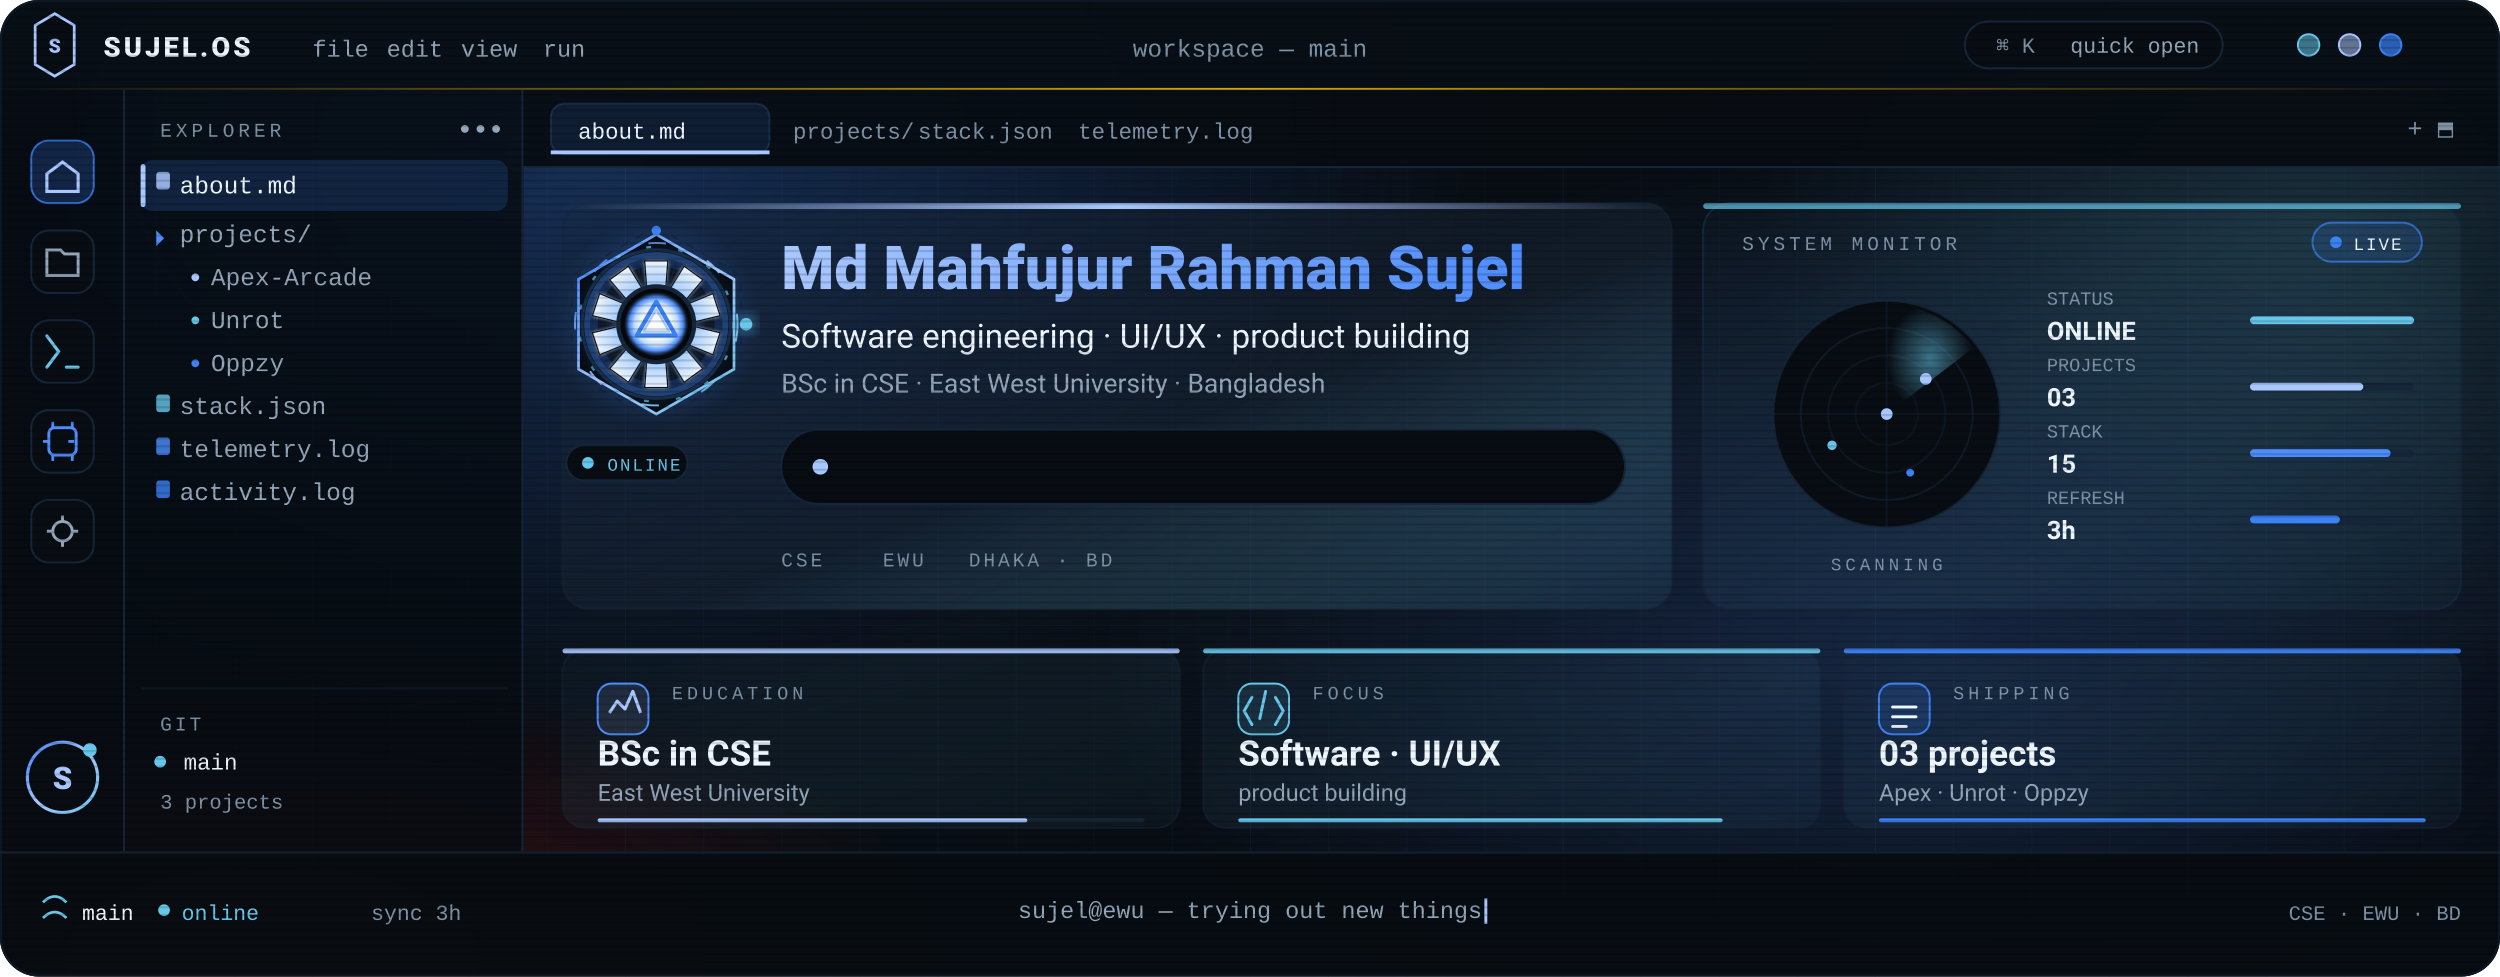
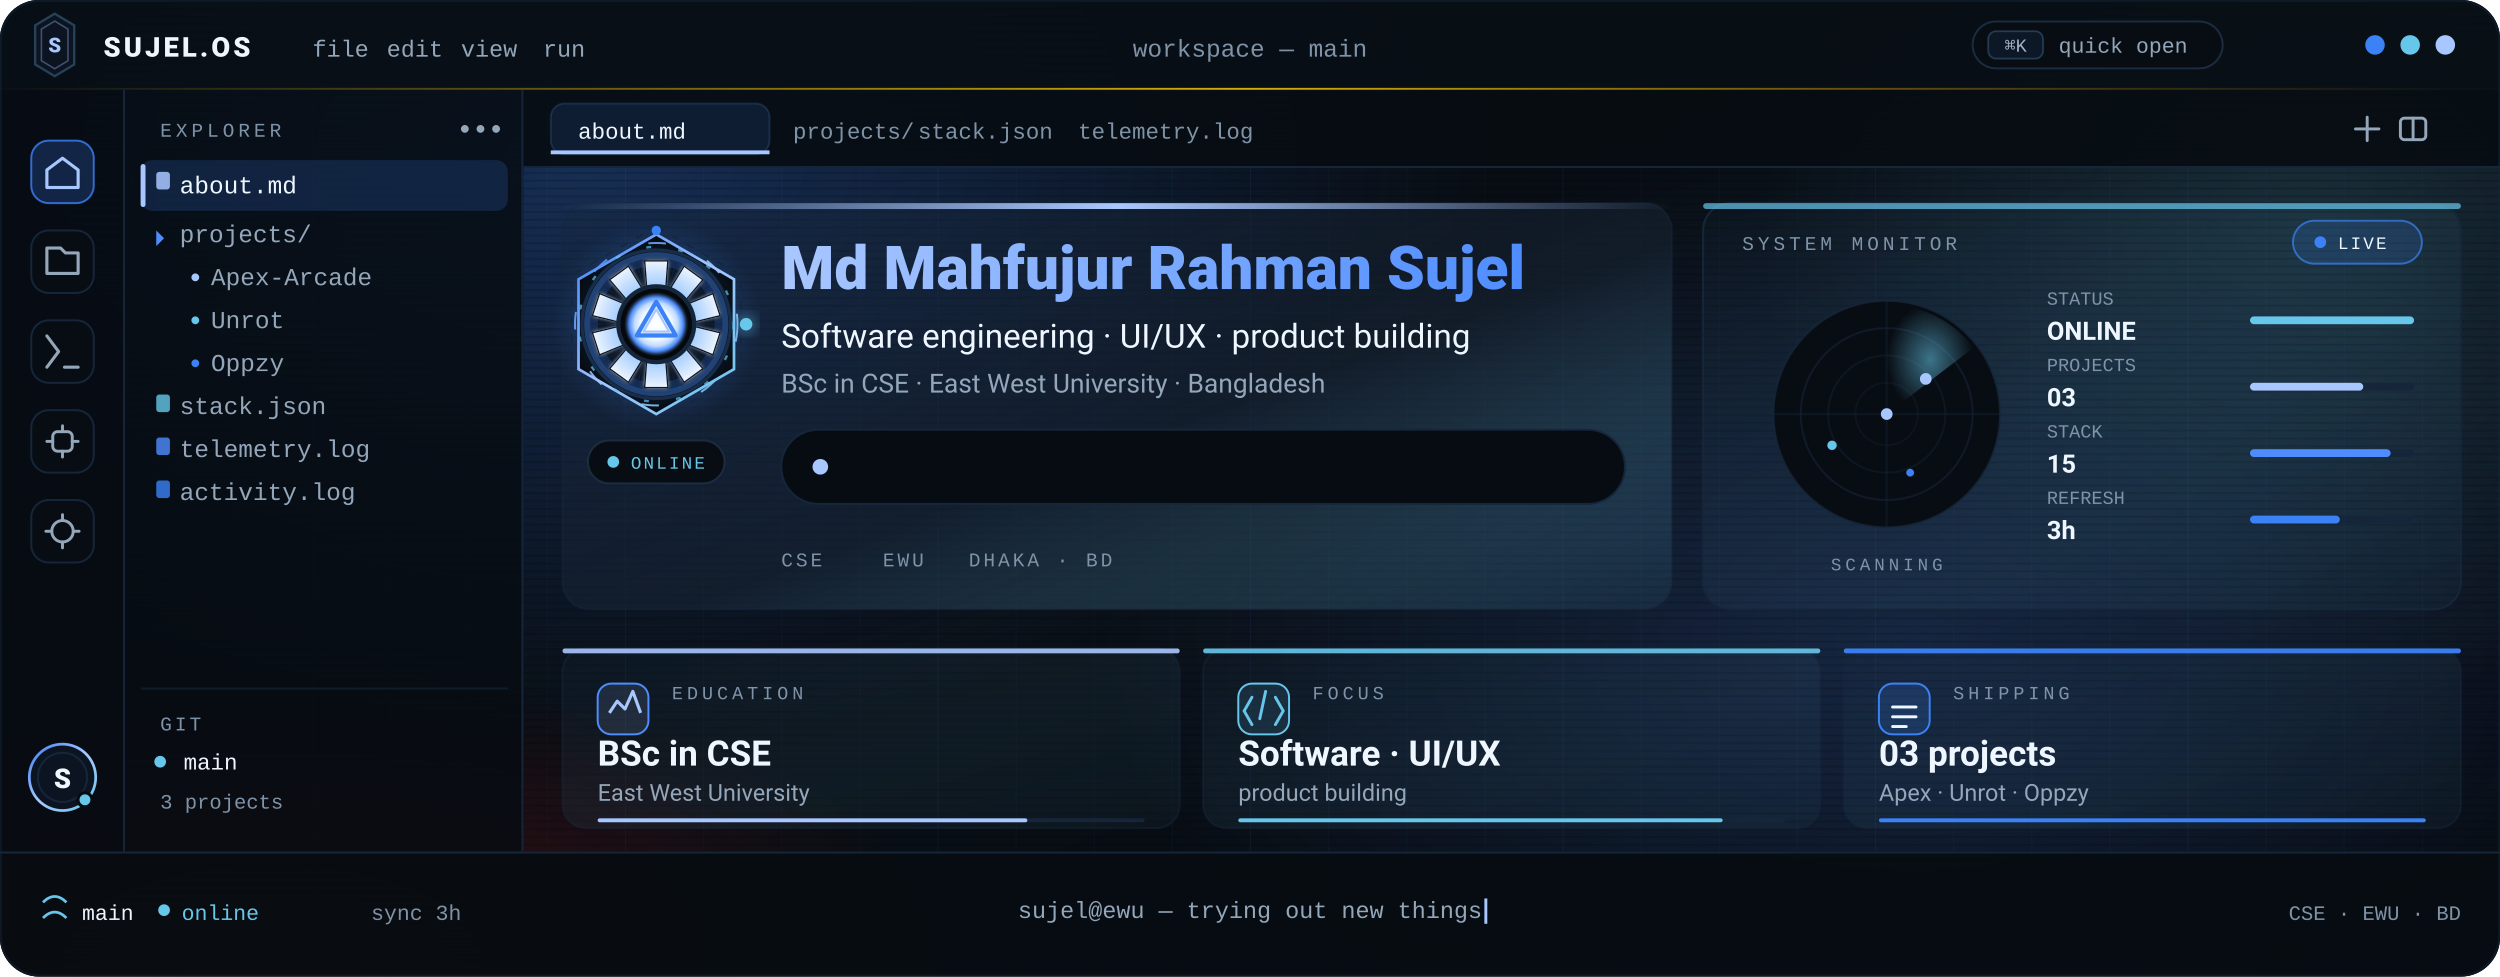
<svg xmlns="http://www.w3.org/2000/svg" viewBox="0 0 1280 500" role="img" aria-label="Md Mahfujur Rahman Sujel — software engineering student at East West University, workspace interface">
  <defs>
    <linearGradient id="bg" x1="0" y1="0" x2="1" y2="1">
      <stop offset="0" stop-color="#05080D" />
      <stop offset=".55" stop-color="#090F16" />
      <stop offset="1" stop-color="#05080D" />
    </linearGradient>
    <linearGradient id="titleGrad" x1="0" x2="1">
      <stop offset="0" stop-color="#A9C7FF" />
      <stop offset="1" stop-color="#4F8DFF" />
    </linearGradient>
    <linearGradient id="ring" x1="0" y1="0" x2="1" y2="1">
      <stop offset="0" stop-color="#3B82F6" />
      <stop offset=".5" stop-color="#A9C7FF" />
      <stop offset="1" stop-color="#67C7EB" />
    </linearGradient>
    <linearGradient id="glass" x1="0" y1="0" x2="1" y2="1">
      <stop offset="0" stop-color="#16263A" stop-opacity=".30" />
      <stop offset=".55" stop-color="#182434" stop-opacity=".55" />
      <stop offset="1" stop-color="#67C7EB" stop-opacity=".06" />
    </linearGradient>
    <linearGradient id="glassSoft" x1="0" y1="0" x2="1" y2="1">
      <stop offset="0" stop-color="#16263A" stop-opacity=".18" />
      <stop offset="1" stop-color="#67C7EB" stop-opacity=".04" />
    </linearGradient>
    <linearGradient id="hairline" x1="0" x2="1">
      <stop offset="0" stop-color="#A9C7FF" stop-opacity="0" />
      <stop offset=".5" stop-color="#A9C7FF" />
      <stop offset="1" stop-color="#A9C7FF" stop-opacity="0" />
    </linearGradient>
    <linearGradient id="goldline" x1="0" x2="1">
      <stop offset="0" stop-color="#FBCA03" stop-opacity="0" />
      <stop offset=".5" stop-color="#FBCA03" stop-opacity=".85" />
      <stop offset="1" stop-color="#B97D10" stop-opacity="0" />
    </linearGradient>
    <radialGradient id="bloomMaroon">
      <stop offset="0" stop-color="#6A0C0B" stop-opacity=".5" />
      <stop offset="1" stop-color="#6A0C0B" stop-opacity="0" />
    </radialGradient>
    <linearGradient id="scanline" x1="0" x2="1">
      <stop offset="0" stop-color="#67C7EB" stop-opacity="0" />
      <stop offset=".5" stop-color="#67C7EB" stop-opacity=".22" />
      <stop offset="1" stop-color="#67C7EB" stop-opacity="0" />
    </linearGradient>
    <radialGradient id="bloomBlue">
      <stop offset="0" stop-color="#3B82F6" stop-opacity=".30" />
      <stop offset="1" stop-color="#3B82F6" stop-opacity="0" />
    </radialGradient>
    <radialGradient id="bloomMid">
      <stop offset="0" stop-color="#4F8DFF" stop-opacity=".20" />
      <stop offset="1" stop-color="#4F8DFF" stop-opacity="0" />
    </radialGradient>
    <radialGradient id="bloomCyan">
      <stop offset="0" stop-color="#67C7EB" stop-opacity=".17" />
      <stop offset="1" stop-color="#67C7EB" stop-opacity="0" />
    </radialGradient>
    <radialGradient id="coilGrad" gradientUnits="userSpaceOnUse" cx="0" cy="0" r="33">
      <stop offset="0" stop-color="#4F8DFF" />
      <stop offset=".48" stop-color="#93C5FD" />
      <stop offset=".74" stop-color="#BFDBFE" />
      <stop offset="1" stop-color="#EEF6FF" />
    </radialGradient>
    <radialGradient id="coreGrad">
      <stop offset="0" stop-color="#FFFFFF" />
      <stop offset=".5" stop-color="#EEF6FF" />
      <stop offset=".68" stop-color="#BFDBFE" />
      <stop offset=".84" stop-color="#4F8DFF" />
      <stop offset=".95" stop-color="#16263A" />
      <stop offset="1" stop-color="#080D13" />
    </radialGradient>
    <radialGradient id="coreGlow">
      <stop offset="0" stop-color="#EEF6FF" stop-opacity=".75" />
      <stop offset=".55" stop-color="#67C7EB" stop-opacity=".28" />
      <stop offset="1" stop-color="#67C7EB" stop-opacity="0" />
    </radialGradient>
    <radialGradient id="reactorBloom">
      <stop offset="0" stop-color="#67C7EB" stop-opacity=".5" />
      <stop offset=".5" stop-color="#3B82F6" stop-opacity=".22" />
      <stop offset="1" stop-color="#3B82F6" stop-opacity="0" />
    </radialGradient>
    <radialGradient id="sweepGrad">
      <stop offset="0" stop-color="#67C7EB" stop-opacity=".55" />
      <stop offset="1" stop-color="#67C7EB" stop-opacity="0" />
    </radialGradient>
    <pattern id="grid" width="40" height="40" patternUnits="userSpaceOnUse">
      <path d="M40 0H0V40" fill="none" stroke="#16263A" stroke-opacity=".20" />
    </pattern>
    <pattern id="gridBig" width="160" height="160" patternUnits="userSpaceOnUse">
      <path d="M160 0H0V160" fill="none" stroke="#16263A" stroke-opacity=".38" />
    </pattern>
    <pattern id="scan" width="6" height="4" patternUnits="userSpaceOnUse">
      <rect width="6" height="1" fill="#000000" opacity=".16" />
    </pattern>
    <filter id="glow" x="-60%" y="-60%" width="220%" height="220%">
      <feGaussianBlur stdDeviation="4" result="b" />
      <feMerge>
        <feMergeNode in="b" />
        <feMergeNode in="SourceGraphic" />
      </feMerge>
    </filter>
    <filter id="soft" x="-40%" y="-40%" width="180%" height="180%">
      <feGaussianBlur stdDeviation="1.2" result="b" />
      <feMerge>
        <feMergeNode in="b" />
        <feMergeNode in="SourceGraphic" />
      </feMerge>
    </filter>
    <clipPath id="win">
      <rect width="1280" height="500" rx="20" />
    </clipPath>
    <style>
.s{font-family:'Segoe UI',system-ui,-apple-system,Roboto,Helvetica,Arial,sans-serif}
.m{font-family:ui-monospace,SFMono-Regular,Menlo,Consolas,'Liberation Mono',monospace}
.rise{animation:rise .7s cubic-bezier(.2,.7,.2,1) both}
@keyframes rise{from{opacity:0;transform:translateY(12px)}to{opacity:1;transform:none}}
.d1{animation-delay:.05s}.d2{animation-delay:.12s}.d3{animation-delay:.2s}.d4{animation-delay:.28s}.d5{animation-delay:.36s}.d6{animation-delay:.46s}.d7{animation-delay:.56s}
.pulse{animation:pulse 2.2s ease-in-out infinite}
@keyframes pulse{50%{opacity:.25}}
.sweep{animation:spin 7s linear infinite}
@keyframes spin{to{transform:rotate(360deg)}}
.orbit{animation:spin 13s linear infinite}
.orbit2{animation:spin 9s linear infinite reverse}
.cursor{animation:blink 1.1s steps(1) infinite}
@keyframes blink{50%{opacity:0}}
.t{opacity:0;animation:cyc 12s ease-in-out infinite}
.t1{animation-delay:0s}.t2{animation-delay:4s}.t3{animation-delay:8s}
@keyframes cyc{0%{opacity:0;transform:translateY(4px)}4%{opacity:1;transform:none}29%{opacity:1}33%{opacity:0;transform:translateY(-4px)}100%{opacity:0}}
.bar{transform-box:fill-box;transform-origin:left center;animation:grow 4s ease-in-out infinite}
.b1{animation-delay:.2s}.b2{animation-delay:.8s}.b3{animation-delay:1.4s}
@keyframes grow{0%,100%{transform:scaleX(.55)}50%{transform:scaleX(1)}}
.shine{animation:shine 4.5s ease-in-out infinite}
@keyframes shine{0%,100%{opacity:.2}50%{opacity:.9}}
.slide{animation:slide 7s ease-in-out infinite}
@keyframes slide{0%,100%{transform:translateX(0)}50%{transform:translateX(10px)}}
.scanx{animation:scanx 11s linear infinite}
@keyframes scanx{from{transform:translateX(0)}to{transform:translateX(1440px)}}
.rc{transform-box:fill-box;transform-origin:center;transform:translate(var(--rx,0px),var(--ry,0px)) scale(var(--rs,1));transition:transform .15s ease-out}
.rc-coil{animation:rcCoil 3.4s ease-in-out infinite}
.c1{animation-delay:0s}.c2{animation-delay:.12s}.c3{animation-delay:.24s}.c4{animation-delay:.36s}.c5{animation-delay:.48s}.c6{animation-delay:.6s}.c7{animation-delay:.72s}.c8{animation-delay:.84s}.c9{animation-delay:.96s}.c10{animation-delay:1.08s}
@keyframes rcCoil{0%,100%{opacity:.45}45%{opacity:1}}
.rc-ring{animation:rcspin 22s linear infinite;transform-box:fill-box;transform-origin:center}
.rc-ring2{animation:rcspin 9s linear infinite reverse;transform-box:fill-box;transform-origin:center}
@keyframes rcspin{to{transform:rotate(360deg)}}
.rc-core{animation:rcCore 4.2s ease-in-out infinite}
@keyframes rcCore{0%,100%{opacity:.86}50%{opacity:1}}
.rc-bloom{animation:rcBloom 4.6s ease-in-out infinite}
@keyframes rcBloom{0%,100%{opacity:.5}50%{opacity:.95}}
/* pointer reaction: the site script sets --rx/--ry/--rs and the .near class while the cursor is close; GitHub README images cannot be interactive */
svg.near .rc-coil{animation-duration:1.1s}
svg.near .rc-core{animation-duration:1.3s}
svg.near .rc-bloom{animation-duration:1.5s}
svg.near .rc-ring{animation-duration:6s}
svg.near .rc-ring2{animation-duration:2.4s}
@media (prefers-reduced-motion:reduce){.rise,.pulse,.sweep,.orbit,.orbit2,.cursor,.t,.bar,.shine,.slide,.scanx,.rc-coil,.rc-ring,.rc-ring2,.rc-core,.rc-bloom{animation:none!important}.t2,.t3{opacity:0}.t1{opacity:1}.rise{opacity:1!important}.rc{transform:none}}
</style>
  </defs>
  <g clip-path="url(#win)">
    <rect width="1280" height="500" fill="url(#bg)" />
    <rect width="1280" height="500" fill="url(#grid)" />
    <rect width="1280" height="500" fill="url(#gridBig)" opacity=".55" />
    <ellipse cx="300" cy="80" rx="460" ry="300" fill="url(#bloomBlue)" />
    <ellipse cx="980" cy="330" rx="420" ry="260" fill="url(#bloomMid)" />
    <ellipse cx="1180" cy="120" rx="280" ry="240" fill="url(#bloomCyan)" />
    <ellipse cx="140" cy="490" rx="340" ry="150" fill="url(#bloomMaroon)" />
+     <rect class="shine" x="0" y="0" width="1280" height="500" fill="url(#scan)" />
    <g class="rise d1">
      <rect width="1280" height="46" fill="#080E15" fill-opacity=".94" />
      <rect y="45" width="1280" height="1" fill="url(#goldline)" />
-       <path d="M18 13l10-6 10 6v20l-10 6-10-6z" fill="#080D13" stroke="#A9C7FF" stroke-width="1.4" />
-       <text class="s" x="28" y="27" text-anchor="middle" font-size="10" font-weight="800" fill="#A9C7FF">S</text>
+       <path d="M18 13l10-6 10 6v20l-10 6-10-6z" fill="#0B1420" stroke="#274158" stroke-width="1.2" />
+       <path d="M21.2 14.9l6.8-4.1 6.8 4.1v16.2l-6.8 4.1-6.8-4.1z" fill="none" stroke="#A9C7FF" stroke-opacity=".35" stroke-width=".8" />
+       <text class="s" x="28" y="26.8" text-anchor="middle" font-size="10.5" font-weight="800" fill="#A9C7FF">S</text>
      <text class="s" x="53" y="29" font-size="14" font-weight="800" letter-spacing="1.6" fill="#EEF6FF">SUJEL.OS</text>
      <g class="m" font-size="12" fill="#93A6BA">
        <text x="160" y="29">file</text>
        <text x="198" y="29">edit</text>
        <text x="236" y="29">view</text>
        <text x="278" y="29">run</text>
      </g>
      <text class="m" x="640" y="29" text-anchor="middle" font-size="12.5" fill="#7E93A8">workspace — main</text>
-       <rect x="1006" y="11" width="132" height="24" rx="12" fill="#080D13" stroke="#16263A" />
-       <text class="m" x="1022" y="27" font-size="11" fill="#7E93A8">⌘ K</text>
-       <text class="m" x="1060" y="27" font-size="11" fill="#93A6BA">quick open</text>
-       <circle cx="1182" cy="23" r="5.5" fill="#67C7EB" fill-opacity=".55" stroke="#67C7EB" />
-       <circle cx="1203" cy="23" r="5.5" fill="#A9C7FF" fill-opacity=".55" stroke="#A9C7FF" />
-       <circle cx="1224" cy="23" r="5.5" fill="#3B82F6" fill-opacity=".7" stroke="#3B82F6" />
+       <rect x="1010" y="11" width="128" height="24" rx="12" fill="#080D13" stroke="#1B2C40" />
+       <rect x="1018" y="16" width="28" height="14" rx="4" fill="#0D1826" stroke="#243B52" stroke-width=".9" />
+       <text class="m" x="1032" y="26.5" text-anchor="middle" font-size="9.5" fill="#9FB2C6">⌘K</text>
+       <text class="m" x="1054" y="27" font-size="11" fill="#93A6BA">quick open</text>
+       <circle cx="1216" cy="23" r="5" fill="#3B82F6" />
+       <circle cx="1234" cy="23" r="5" fill="#67C7EB" />
+       <circle cx="1252" cy="23" r="5" fill="#A9C7FF" />
    </g>
    <g class="rise d2">
      <rect x="0" y="46" width="64" height="390" fill="#070C12" fill-opacity=".9" />
      <rect x="63" y="46" width="1" height="390" fill="#16263A" />
      <g>
        <rect x="16" y="72" width="32" height="32" rx="9" fill="#3B82F6" fill-opacity=".22" stroke="#3B82F6" stroke-opacity=".8" />
-         <path d="M24 89l8-6 8 6v9H24z" fill="none" stroke="#A9C7FF" stroke-width="1.6" />
+         <path d="M24 87l8-6 8 6v9H24z" fill="none" stroke="#A9C7FF" stroke-width="1.6" stroke-linejoin="round" />
        <rect x="16" y="118" width="32" height="32" rx="9" fill="#080D13" stroke="#16263A" />
-         <path d="M24 128h7l2 2h7v11H24z" fill="none" stroke="#93A6BA" stroke-width="1.5" />
+         <path d="M24 127h7l2.5 2.5H40V140H24z" fill="none" stroke="#93A6BA" stroke-width="1.6" stroke-linejoin="round" />
        <rect x="16" y="164" width="32" height="32" rx="9" fill="#080D13" stroke="#16263A" />
-         <path d="M24 172l6 8-6 8M34 188h6" fill="none" stroke="#67C7EB" stroke-width="1.6" stroke-linecap="round" />
+         <path d="M24 172l6 8-6 8M33 188h7" fill="none" stroke="#93A6BA" stroke-width="1.6" stroke-linecap="round" stroke-linejoin="round" />
        <rect x="16" y="210" width="32" height="32" rx="9" fill="#080D13" stroke="#16263A" />
-         <rect x="25" y="219" width="14" height="14" rx="3" fill="none" stroke="#4F8DFF" stroke-width="1.5" />
-         <path d="M22 226h3M35 226h3M27 216v3M37 216v3M27 233v3M37 233v3" stroke="#4F8DFF" stroke-width="1.4" />
+         <rect x="27" y="221" width="10" height="10" rx="2.5" fill="none" stroke="#93A6BA" stroke-width="1.5" />
+         <path d="M24 226h3M37 226h3M32 218v3M32 231v3" stroke="#93A6BA" stroke-width="1.5" stroke-linecap="round" />
        <rect x="16" y="256" width="32" height="32" rx="9" fill="#080D13" stroke="#16263A" />
-         <circle cx="32" cy="272" r="5" fill="none" stroke="#93A6BA" stroke-width="1.5" />
-         <path d="M32 264v3M32 277v3M24 272h3M37 272h3" stroke="#93A6BA" stroke-width="1.5" />
-       </g>
-       <circle cx="32" cy="398" r="18" fill="#080D13" stroke="url(#ring)" stroke-width="1.6" />
-       <text class="s" x="32" y="404" text-anchor="middle" font-size="16" font-weight="800" fill="#A9C7FF">S</text>
-       <circle class="pulse" cx="46" cy="384" r="3.5" fill="#67C7EB" />
+         <circle cx="32" cy="272" r="5.5" fill="none" stroke="#93A6BA" stroke-width="1.5" />
+         <path d="M32 263.5v3M32 277.5v3M23.5 272h3M37.5 272h3" stroke="#93A6BA" stroke-width="1.5" stroke-linecap="round" />
+       </g>
+       <circle cx="32" cy="398" r="17" fill="#0B1420" stroke="url(#ring)" stroke-width="1.4" />
+       <circle cx="32" cy="398" r="12.6" fill="none" stroke="#16263A" />
+       <text class="s" x="32" y="403.5" text-anchor="middle" font-size="14" font-weight="800" fill="#EEF6FF">S</text>
+       <circle cx="43.5" cy="409.5" r="4.4" fill="#070C12" />
+       <circle class="pulse" cx="43.5" cy="409.5" r="2.8" fill="#67C7EB" />
    </g>
    <g class="rise d3">
      <rect x="64" y="46" width="204" height="390" fill="#070C12" fill-opacity=".84" />
      <rect x="267" y="46" width="1" height="390" fill="#16263A" />
      <text class="m" x="82" y="70" font-size="10" letter-spacing="2" fill="#7E93A8">EXPLORER</text>
      <circle cx="238" cy="66" r="2" fill="#93A6BA" />
      <circle cx="246" cy="66" r="2" fill="#93A6BA" />
      <circle cx="254" cy="66" r="2" fill="#93A6BA" />
      <rect x="72" y="82" width="188" height="26" rx="6" fill="#3B82F6" fill-opacity=".18" />
      <rect x="72" y="84" width="2.5" height="22" rx="1.2" fill="#A9C7FF" />
      <g class="m" font-size="12.5">
        <text x="92" y="99" fill="#EEF6FF">about.md</text>
        <text x="92" y="124" fill="#93A6BA">projects/</text>
        <text x="108" y="146" fill="#93A6BA">Apex-Arcade</text>
        <text x="108" y="168" fill="#93A6BA">Unrot</text>
        <text x="108" y="190" fill="#93A6BA">Oppzy</text>
        <text x="92" y="212" fill="#93A6BA">stack.json</text>
        <text x="92" y="234" fill="#93A6BA">telemetry.log</text>
        <text x="92" y="256" fill="#93A6BA">activity.log</text>
      </g>
      <g fill="#16263A">
        <rect x="80" y="88" width="7" height="9" rx="1.5" fill="#A9C7FF" fill-opacity=".85" />
        <path d="M80 118l4 4-4 4z" fill="#4F8DFF" />
        <circle cx="100" cy="142" r="2" fill="#A9C7FF" />
        <circle cx="100" cy="164" r="2" fill="#67C7EB" />
        <circle cx="100" cy="186" r="2" fill="#3B82F6" />
        <rect x="80" y="202" width="7" height="9" rx="1.5" fill="#67C7EB" fill-opacity=".8" />
        <rect x="80" y="224" width="7" height="9" rx="1.5" fill="#4F8DFF" fill-opacity=".8" />
        <rect x="80" y="246" width="7" height="9" rx="1.5" fill="#3B82F6" fill-opacity=".8" />
      </g>
      <rect x="72" y="352" width="188" height="1" fill="#16263A" opacity=".6" />
      <text class="m" x="82" y="374" font-size="10" letter-spacing="1.5" fill="#7E93A8">GIT</text>
      <circle cx="82" cy="390" r="3" fill="#67C7EB" />
      <text class="m" x="94" y="394" font-size="11.5" fill="#EEF6FF">main</text>
      <text class="m" x="82" y="414" font-size="10.5" fill="#7E93A8">3 projects</text>
    </g>
    <g class="rise d4">
      <rect x="268" y="46" width="1012" height="40" fill="#070C12" fill-opacity=".92" />
      <rect x="268" y="85" width="1012" height="1" fill="#16263A" />
      <rect x="282" y="53" width="112" height="26" rx="7" fill="#080D13" stroke="#16263A" />
      <rect x="282" y="53" width="112" height="26" rx="7" fill="#3B82F6" fill-opacity=".14" />
      <rect x="282" y="77" width="112" height="2" fill="#A9C7FF" />
      <text class="m" x="296" y="71" font-size="11.5" fill="#EEF6FF">about.md</text>
      <text class="m" x="406" y="71" font-size="11.5" fill="#7E93A8">projects/</text>
      <text class="m" x="470" y="71" font-size="11.5" fill="#7E93A8">stack.json</text>
      <text class="m" x="552" y="71" font-size="11.5" fill="#7E93A8">telemetry.log</text>
-       <text class="m" x="1256" y="70" text-anchor="end" font-size="13" fill="#7E93A8">+  ⬒</text>
+       <g fill="none" stroke="#93A6BA" stroke-width="1.5" stroke-linecap="round">
+         <path d="M1212 60v12M1206 66h12" />
+         <rect x="1229" y="60.5" width="13" height="11" rx="2" />
+         <path d="M1235.5 60.5v11" />
+       </g>
    </g>
    <g class="rise d5">
      <rect x="288" y="104" width="568" height="208" rx="14" fill="url(#glass)" stroke="#16263A" stroke-opacity=".5" />
      <rect x="288" y="104" width="568" height="3" rx="1.5" fill="url(#hairline)" />
-       <rect x="290" y="228" width="62" height="18" rx="9" fill="#080D13" stroke="#16263A" />
-       <circle class="pulse" cx="301" cy="237" r="3" fill="#67C7EB" />
-       <text class="m" x="311" y="241" font-size="9" letter-spacing="1" fill="#67C7EB">ONLINE</text>
+       <rect x="301" y="225.5" width="70" height="22" rx="11" fill="#080D13" stroke="#1B2C40" />
+       <circle class="pulse" cx="314" cy="236.5" r="3" fill="#67C7EB" />
+       <text class="m" x="323" y="240" font-size="9" letter-spacing="1.1" fill="#67C7EB">ONLINE</text>
      <g transform="translate(336 166)">
        <g class="rc">
          <circle class="rc-bloom" r="54" fill="url(#reactorBloom)" />
          <path d="M0 -50 L43.3 -25 L43.3 25 L0 50 L-43.3 25 L-43.3 -25 Z" fill="none" stroke="#16263A" stroke-dasharray="4 5" stroke-opacity=".85" />
          <path d="M0 -46 L39.8 -23 L39.8 23 L0 46 L-39.8 23 L-39.8 -23 Z" fill="#070C12" stroke="url(#ring)" stroke-width="1.4" />
          <g class="rc-ring" fill="none">
            <circle r="41.6" stroke="url(#ring)" stroke-width="1" stroke-dasharray="9 23" opacity=".9" />
          </g>
          <g class="rc-ring2" fill="none">
            <circle r="39.6" stroke="#67C7EB" stroke-width="1.2" stroke-dasharray="2.5 14" opacity=".7" />
          </g>
          <circle r="38" fill="#05080D" stroke="#16263A" stroke-width="1.6" />
          <circle r="35.4" fill="none" stroke="#16263A" stroke-width="3" />
          <circle r="31" fill="url(#reactorBloom)" opacity=".75" />
          <circle r="33.4" fill="none" stroke="#3B82F6" stroke-opacity=".22" stroke-width="7" filter="url(#glow)" />
          <g fill="#16263A" opacity=".6">
            <path d="M5.81 -19.14L6.54 -18.90L10.80 -31.82L9.96 -32.09Z" />
            <path d="M15.95 -12.06L16.40 -11.44L27.44 -19.39L26.92 -20.10Z" />
            <path d="M20.00 -0.38L20.00 0.38L33.60 0.44L33.60 -0.44Z" />
            <path d="M16.40 11.44L15.95 12.06L26.92 20.10L27.44 19.39Z" />
            <path d="M6.54 18.90L5.81 19.14L9.96 32.09L10.80 31.82Z" />
            <path d="M-5.81 19.14L-6.54 18.90L-10.80 31.82L-9.96 32.09Z" />
            <path d="M-15.95 12.06L-16.40 11.44L-27.44 19.39L-26.92 20.10Z" />
            <path d="M-20.00 0.38L-20.00 -0.38L-33.60 -0.44L-33.60 0.44Z" />
            <path d="M-16.40 -11.44L-15.95 -12.06L-26.92 -20.10L-27.44 -19.39Z" />
            <path d="M-6.54 -18.90L-5.81 -19.14L-9.96 -32.09L-10.80 -31.82Z" />
          </g>
          <circle r="19.6" fill="none" stroke="#16263A" stroke-width="2.6" />
          <g fill="url(#coilGrad)" stroke="#0D1622" stroke-width=".7" stroke-linejoin="round" filter="url(#soft)">
            <path class="rc-coil c1" d="M-4.97 -19.37L4.97 -19.37L5.96 -32.46L-5.96 -32.46Z" />
            <path class="rc-coil c2" d="M7.36 -18.60L15.41 -12.75L23.90 -22.76L14.26 -29.76Z" />
            <path class="rc-coil c3" d="M16.89 -10.72L19.96 -1.26L32.71 -4.36L29.03 -15.70Z" />
            <path class="rc-coil c4" d="M19.96 1.26L16.89 10.72L29.03 15.70L32.71 4.36Z" />
            <path class="rc-coil c5" d="M15.41 12.75L7.36 18.60L14.26 29.76L23.90 22.76Z" />
            <path class="rc-coil c6" d="M4.97 19.37L-4.97 19.37L-5.96 32.46L5.96 32.46Z" />
            <path class="rc-coil c7" d="M-7.36 18.60L-15.41 12.75L-23.90 22.76L-14.26 29.76Z" />
            <path class="rc-coil c8" d="M-16.89 10.72L-19.96 1.26L-32.71 4.36L-29.03 15.70Z" />
            <path class="rc-coil c9" d="M-19.96 -1.26L-16.89 -10.72L-29.03 -15.70L-32.71 -4.36Z" />
            <path class="rc-coil c10" d="M-15.41 -12.75L-7.36 -18.60L-14.26 -29.76L-23.90 -22.76Z" />
          </g>
          <circle r="23" fill="url(#coreGlow)" opacity=".5" />
          <circle r="19.4" fill="#05080D" stroke="#16263A" stroke-width="2.2" />
          <g class="rc-core">
            <circle r="16.4" fill="url(#coreGrad)" />
            <path d="M0.00 -11.50L9.96 5.75L-9.96 5.75Z" fill="none" stroke="#3B82F6" stroke-width="2.2" stroke-linejoin="round" />
            <path d="M0.00 -7.60L6.58 3.80L-6.58 3.80Z" fill="none" stroke="#A9C7FF" stroke-width="1.1" stroke-linejoin="round" />
          </g>
          <g class="orbit">
            <circle cx="46" cy="0" r="3.2" fill="#67C7EB" filter="url(#glow)" />
          </g>
          <g class="orbit2">
            <circle cx="0" cy="-48" r="2.4" fill="#3B82F6" />
          </g>
        </g>
      </g>
      <text class="s" x="400" y="148" font-size="31" font-weight="800" fill="url(#titleGrad)">Md Mahfujur Rahman Sujel</text>
      <text class="s" x="400" y="178" font-size="17" fill="#EEF6FF">Software engineering · UI/UX · product building</text>
      <text class="s" x="400" y="201" font-size="13.5" fill="#93A6BA">BSc in CSE · East West University · Bangladesh</text>
      <rect x="400" y="220" width="432" height="38" rx="19" fill="#070C12" stroke="#16263A" />
      <circle class="pulse" cx="420" cy="239" r="4" fill="#A9C7FF" />
      <text class="m t t1" x="436" y="244" font-size="14" fill="#67C7EB">trying out new things...</text>
      <text class="m t t2" x="436" y="244" font-size="14" fill="#67C7EB">shipping React, Spring Boot &amp; Android</text>
      <text class="m t t3" x="436" y="244" font-size="14" fill="#67C7EB">from first sketch to polished release</text>
      <text class="m" x="400" y="290" font-size="10" letter-spacing="1.5" fill="#7E93A8">CSE</text>
      <text class="m" x="452" y="290" font-size="10" letter-spacing="1.5" fill="#7E93A8">EWU</text>
      <text class="m" x="496" y="290" font-size="10" letter-spacing="1.5" fill="#7E93A8">DHAKA · BD</text>
    </g>
    <g class="rise d5">
      <rect x="872" y="104" width="388" height="208" rx="14" fill="url(#glassSoft)" stroke="#16263A" />
      <rect x="872" y="104" width="388" height="3" rx="1.5" fill="#67C7EB" fill-opacity=".7" />
      <text class="m" x="892" y="128" font-size="10" letter-spacing="2" fill="#7E93A8">SYSTEM MONITOR</text>
-       <rect x="1184" y="114" width="56" height="20" rx="10" fill="#3B82F6" fill-opacity=".16" stroke="#3B82F6" stroke-opacity=".7" />
-       <circle class="pulse" cx="1196" cy="124" r="3" fill="#3B82F6" />
-       <text class="m" x="1205" y="128" font-size="9" letter-spacing="1" fill="#EEF6FF">LIVE</text>
+       <rect x="1174" y="113" width="66" height="22" rx="11" fill="#3B82F6" fill-opacity=".16" stroke="#3B82F6" stroke-opacity=".7" />
+       <circle class="pulse" cx="1188" cy="124" r="3" fill="#3B82F6" />
+       <text class="m" x="1197" y="127.5" font-size="9" letter-spacing="1.1" fill="#EEF6FF">LIVE</text>
      <g transform="translate(966 212)">
        <circle r="58" fill="#080D13" stroke="#16263A" stroke-opacity=".8" />
        <circle r="44" fill="none" stroke="#16263A" stroke-opacity=".55" />
        <circle r="30" fill="none" stroke="#16263A" stroke-opacity=".4" />
        <circle r="16" fill="none" stroke="#16263A" stroke-opacity=".3" />
        <path d="M-58 0H58M0 -58V58" stroke="#16263A" stroke-opacity=".4" />
        <g class="sweep">
          <path d="M0 0L0 -56A56 56 0 0 1 44.5 -34Z" fill="url(#sweepGrad)" />
          <path d="M0 0L0 -56" stroke="#67C7EB" stroke-width="2" filter="url(#soft)" />
        </g>
        <g class="pulse">
          <circle cx="20" cy="-18" r="3" fill="#A9C7FF" />
          <circle cx="-28" cy="16" r="2.4" fill="#67C7EB" />
          <circle cx="12" cy="30" r="2" fill="#3B82F6" />
        </g>
        <circle r="3" fill="#A9C7FF" />
      </g>
      <text class="m" x="966" y="292" text-anchor="middle" font-size="9" letter-spacing="2" fill="#7E93A8">SCANNING</text>
      <g class="m" font-size="9.5" fill="#7E93A8">
        <text x="1048" y="156">STATUS</text>
        <text x="1048" y="190">PROJECTS</text>
        <text x="1048" y="224">STACK</text>
        <text x="1048" y="258">REFRESH</text>
      </g>
      <g class="s" font-size="13" font-weight="700" fill="#EEF6FF">
        <text x="1048" y="174">ONLINE</text>
        <text x="1048" y="208">03</text>
        <text x="1048" y="242">15</text>
        <text x="1048" y="276">3h</text>
      </g>
      <g fill="#16263A">
        <rect x="1152" y="162" width="84" height="4" rx="2" />
        <rect x="1152" y="196" width="84" height="4" rx="2" />
        <rect x="1152" y="230" width="84" height="4" rx="2" />
        <rect x="1152" y="264" width="84" height="4" rx="2" />
      </g>
      <g>
        <rect class="bar b1" x="1152" y="162" width="84" height="4" rx="2" fill="#67C7EB" />
        <rect class="bar b2" x="1152" y="196" width="58" height="4" rx="2" fill="#A9C7FF" />
        <rect class="bar b3" x="1152" y="230" width="72" height="4" rx="2" fill="#4F8DFF" />
        <rect class="bar b1" x="1152" y="264" width="46" height="4" rx="2" fill="#3B82F6" />
      </g>
    </g>
    <g class="rise d6">
      <rect x="288" y="332" width="316" height="92" rx="12" fill="url(#glassSoft)" stroke="#16263A" stroke-opacity=".5" />
      <rect x="288" y="332" width="316" height="2.5" rx="1.2" fill="#A9C7FF" fill-opacity=".9" />
      <rect x="306" y="350" width="26" height="26" rx="7" fill="#A9C7FF" fill-opacity=".12" stroke="#4F8DFF" />
      <path d="M312 365l4-6 4 4 4-9 4 11" fill="none" stroke="#A9C7FF" stroke-width="1.6" stroke-linejoin="round" />
      <text class="m" x="344" y="358" font-size="9.5" letter-spacing="2" fill="#7E93A8">EDUCATION</text>
      <text class="s" x="306" y="392" font-size="18" font-weight="700" fill="#EEF6FF">BSc in CSE</text>
      <text class="s" x="306" y="410" font-size="12" fill="#93A6BA">East West University</text>
      <rect x="306" y="419" width="280" height="2" rx="1" fill="#16263A" />
      <rect class="bar b1" x="306" y="419" width="220" height="2" rx="1" fill="#A9C7FF" />
    </g>
    <g class="rise d6">
      <rect x="616" y="332" width="316" height="92" rx="12" fill="url(#glassSoft)" stroke="#16263A" stroke-opacity=".5" />
      <rect x="616" y="332" width="316" height="2.5" rx="1.2" fill="#67C7EB" fill-opacity=".9" />
      <rect x="634" y="350" width="26" height="26" rx="7" fill="#67C7EB" fill-opacity=".12" stroke="#67C7EB" />
      <path d="M641 357l-4 7 4 7M653 357l4 7-4 7M648 354l-3 14" fill="none" stroke="#67C7EB" stroke-width="1.5" stroke-linecap="round" />
      <text class="m" x="672" y="358" font-size="9.5" letter-spacing="2" fill="#7E93A8">FOCUS</text>
      <text class="s" x="634" y="392" font-size="18" font-weight="700" fill="#EEF6FF">Software · UI/UX</text>
      <text class="s" x="634" y="410" font-size="12" fill="#93A6BA">product building</text>
      <rect x="634" y="419" width="280" height="2" rx="1" fill="#16263A" />
      <rect class="bar b2" x="634" y="419" width="248" height="2" rx="1" fill="#67C7EB" />
    </g>
    <g class="rise d6">
      <rect x="944" y="332" width="316" height="92" rx="12" fill="url(#glassSoft)" stroke="#16263A" stroke-opacity=".5" />
      <rect x="944" y="332" width="316" height="2.5" rx="1.2" fill="#3B82F6" fill-opacity=".95" />
      <rect x="962" y="350" width="26" height="26" rx="7" fill="#3B82F6" fill-opacity=".18" stroke="#3B82F6" />
      <path d="M969 362h12M969 367h12M969 372h7" stroke="#EEF6FF" stroke-width="1.5" stroke-linecap="round" />
      <text class="m" x="1000" y="358" font-size="9.5" letter-spacing="2" fill="#7E93A8">SHIPPING</text>
      <text class="s" x="962" y="392" font-size="18" font-weight="700" fill="#EEF6FF">03 projects</text>
      <text class="s" x="962" y="410" font-size="12" fill="#93A6BA">Apex · Unrot · Oppzy</text>
      <rect x="962" y="419" width="280" height="2" rx="1" fill="#16263A" />
      <rect class="bar b3" x="962" y="419" width="280" height="2" rx="1" fill="#3B82F6" />
    </g>
    <g class="rise d7">
      <rect y="436" width="1280" height="64" fill="#070C12" fill-opacity=".94" />
      <rect y="436" width="1280" height="1" fill="#16263A" />
      <path d="M22 462c4-4 8-4 12 0M22 470c4-4 8-4 12 0" stroke="#67C7EB" stroke-width="1.4" fill="none" />
      <text class="m" x="42" y="471" font-size="11" fill="#EEF6FF">main</text>
      <circle class="pulse" cx="84" cy="466" r="3" fill="#67C7EB" />
      <text class="m" x="93" y="471" font-size="11" fill="#67C7EB">online</text>
      <text class="m" x="190" y="471" font-size="11" fill="#7E93A8">sync 3h</text>
      <text class="m" x="640" y="470" text-anchor="middle" font-size="12" fill="#93A6BA">sujel@ewu — trying out new things</text>
      <rect class="cursor" x="760" y="460" width="1.5" height="13" fill="#A9C7FF" />
      <text class="m" x="1260" y="471" text-anchor="end" font-size="10.5" fill="#7E93A8">CSE · EWU · BD</text>
    </g>
-     <rect class="shine" x="0" y="0" width="1280" height="500" fill="url(#scan)" />
    <rect class="scanx" x="-160" y="46" width="160" height="390" fill="url(#scanline)" />
  </g>
  <rect x=".5" y=".5" width="1279" height="499" rx="20" fill="none" stroke="#16263A" stroke-opacity=".45" />
</svg>
